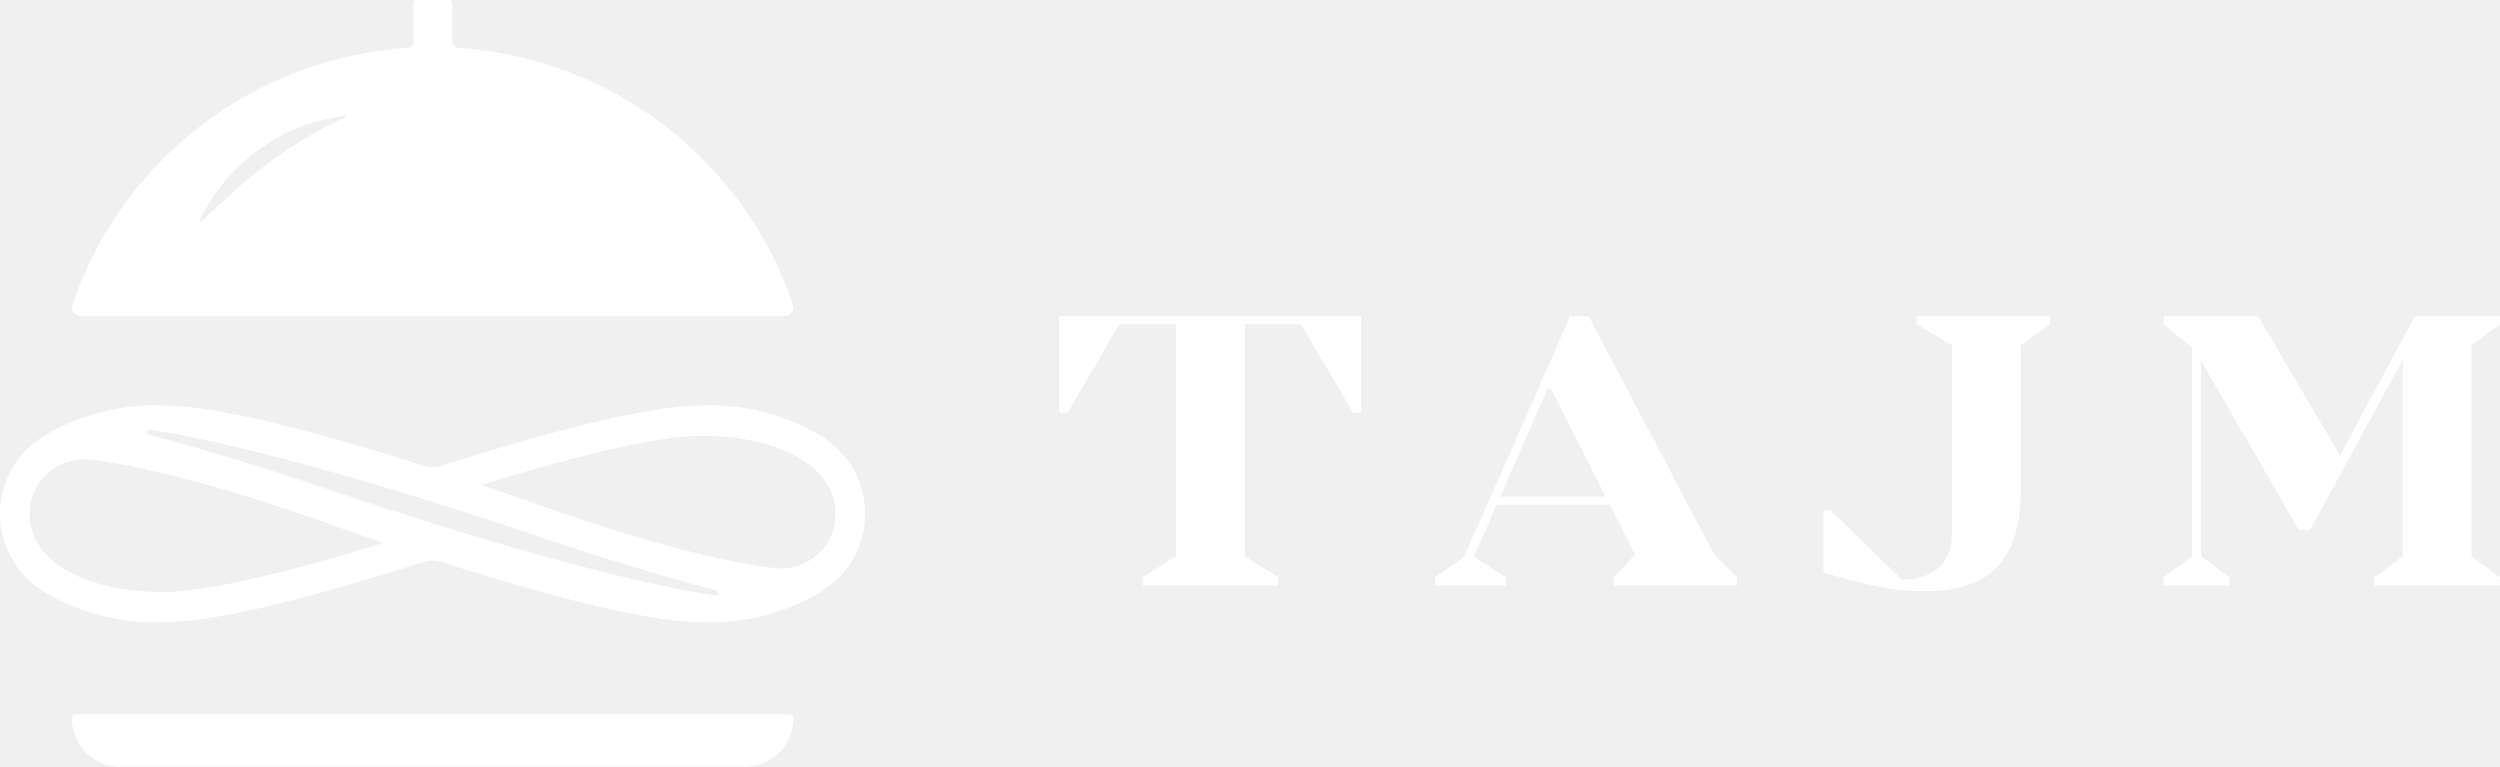
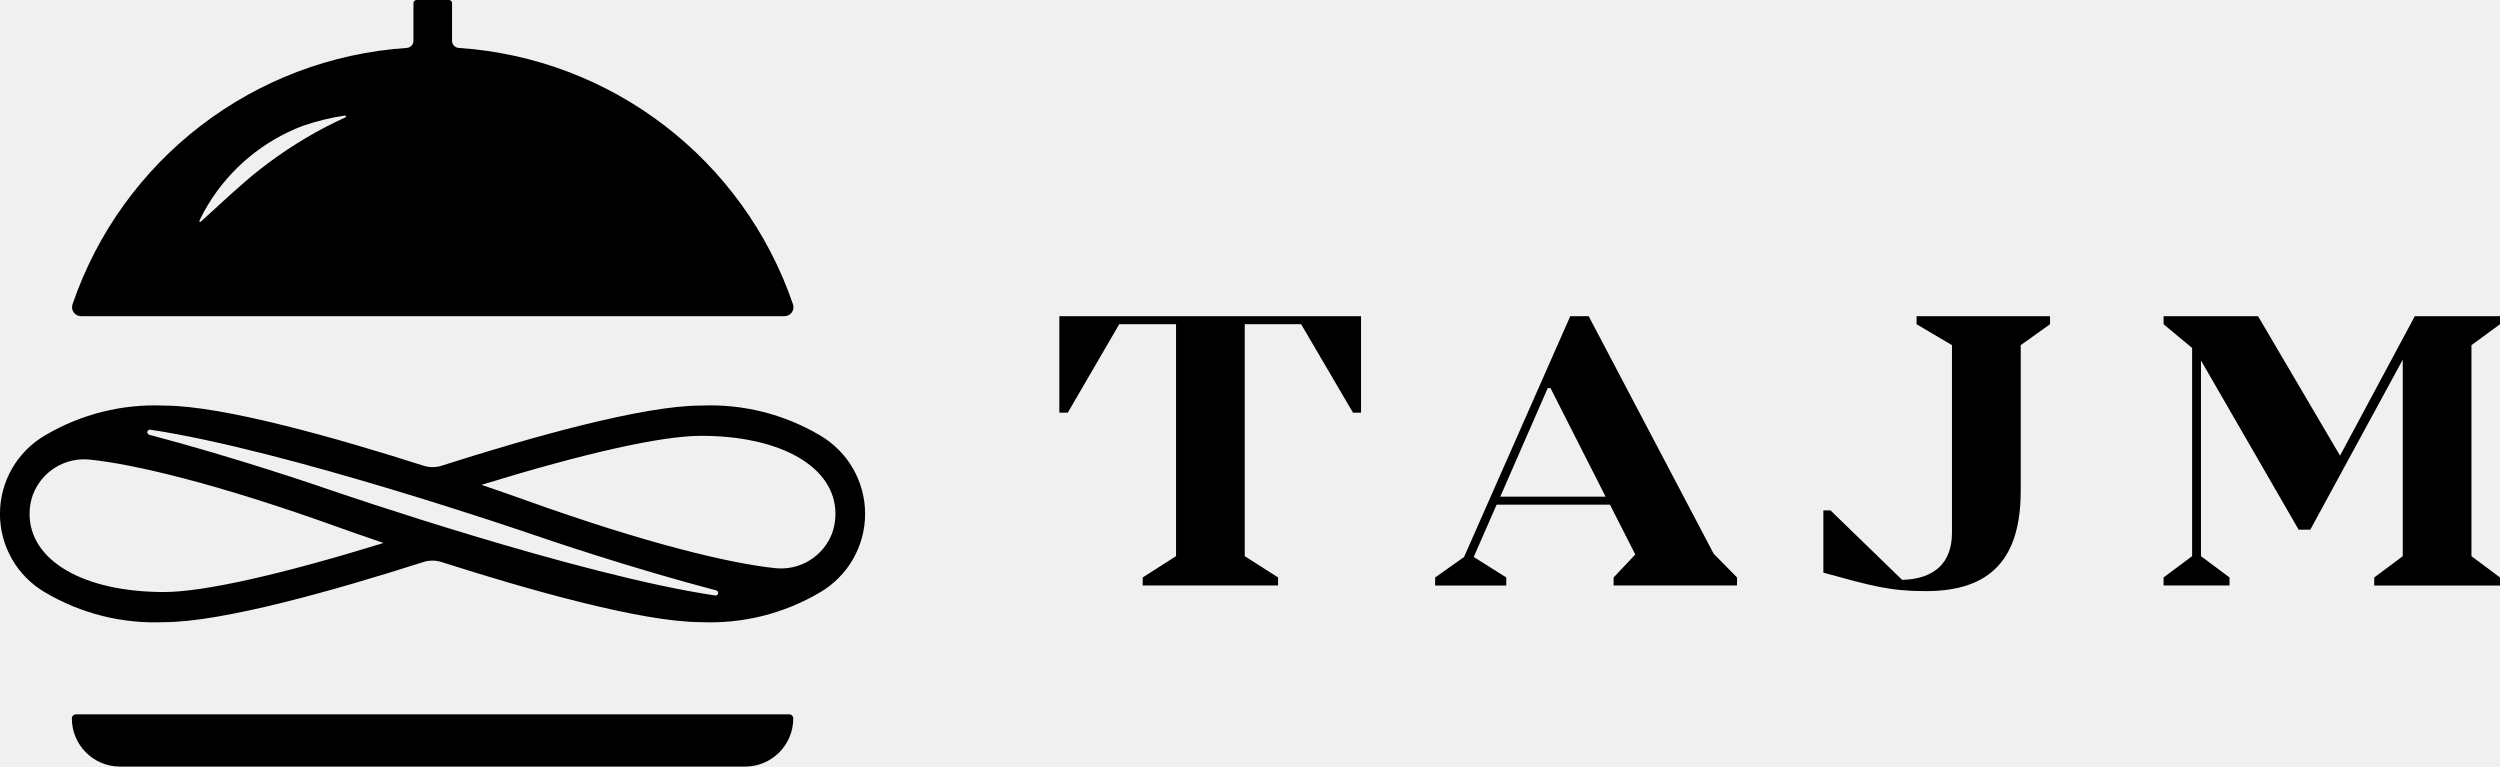
<svg xmlns="http://www.w3.org/2000/svg" width="162.485" height="49.824" viewBox="0 0 162.485 49.824">
-   <g id="Group_578" data-name="Group 578" transform="translate(-255.225 -84.768)" fill="#fff">
+   <g id="Group_578" data-name="Group 578" transform="translate(-255.225 -84.768)" fill="#000">
    <path id="Path_671" data-name="Path 671" d="M390.028 239.592h40.622a3.133 3.133 0 003.133-3.133.262.262 0 00-.262-.262h-46.364a.262.262 0 00-.262.262 3.133 3.133 0 003.133 3.133" transform="translate(-127 -105)" />
    <path id="Path_672" data-name="Path 672" d="M384.378 221.887a3.553 3.553 0 013.714-2.243c2.746.28 8.154 1.514 16.3 4.454.163.059 1.2.429 2.76.961-6.7 2.064-11.711 3.187-14.265 3.187-5.228 0-8.74-2.039-8.74-5.074a3.693 3.693 0 01.227-1.285m7.611-4.192c8.881 1.325 24.64 6.739 24.821 6.8 1.036.357 6.436 2.194 11.976 3.647a.169.169 0 01-.066.33c-8.868-1.308-24.7-6.748-24.884-6.81-1.032-.357-6.4-2.186-11.912-3.638a.169.169 0 01.065-.33m35.8.4c5.228 0 8.74 2.039 8.74 5.073a3.666 3.666 0 01-.229 1.289 3.551 3.551 0 01-3.725 2.234c-2.765-.289-8.169-1.526-16.291-4.449a170.19 170.19 0 00-2.76-.961c6.7-2.063 11.71-3.186 14.265-3.186m-42.629 10.177a13.984 13.984 0 007.732 1.934c3.78 0 11.073-2.061 16.85-3.907a1.948 1.948 0 011.187 0c5.48 1.752 13 3.906 16.86 3.906a13.986 13.986 0 007.732-1.934 5.906 5.906 0 000-10.208 13.984 13.984 0 00-7.732-1.934c-3.78 0-11.074 2.061-16.85 3.907a1.94 1.94 0 01-1.187 0c-5.48-1.752-13-3.906-16.86-3.906a13.984 13.984 0 00-7.732 1.934 5.906 5.906 0 000 10.208" transform="translate(-127 -105)" />
    <path id="Path_673" data-name="Path 673" d="M404.694 197.378a.223.223 0 01-.046.029c-.241.11-.479.223-.716.34a27.6 27.6 0 00-4.785 3.01c-1.361 1.066-2.6 2.277-3.883 3.426a.046.046 0 01-.048 0 .055.055 0 01-.031-.073c.16-.339.34-.667.531-.989l.03-.051a12.318 12.318 0 016.139-5.115 14.99 14.99 0 012.716-.67c.045-.008.107 0 .115.04a.058.058 0 01-.022.051m29.071 12.173a24.714 24.714 0 00-21.726-16.667.461.461 0 01-.433-.459v-2.447a.21.21 0 00-.21-.21h-2.089a.21.21 0 00-.21.21v2.447a.461.461 0 01-.433.459 24.712 24.712 0 00-21.726 16.667.581.581 0 00.552.768h45.722a.582.582 0 00.553-.768" transform="translate(-127 -105)" />
    <path id="Path_674" data-name="Path 674" d="M451.076 216.588h.549l3.343-5.747h3.693v15.072l-2.168 1.385v.523h8.8v-.521l-2.168-1.385v-15.074h3.667l3.369 5.747h.523v-6.269h-19.608z" transform="translate(-127 -105)" />
    <path id="Path_675" data-name="Path 675" d="M479.734 222.048l3.082-7.053H483l3.579 7.053zm7.367 5.773h8.019v-.521l-1.515-1.54-8.124-15.439h-1.2l-6.9 15.647-1.881 1.332v.523h4.624v-.523l-2.116-1.332 1.489-3.4h7.366l1.646 3.239-1.409 1.493z" transform="translate(-127 -105)" />
    <path id="Path_676" data-name="Path 676" d="M536.534 227.3v.523h8.176v-.523l-1.855-1.385V212.2l1.855-1.359v-.522h-5.538l-4.859 9.064-5.328-9.064h-6.14v.522l1.855 1.542v13.53l-1.855 1.385v.523h4.285v-.521l-1.855-1.385v-12.72l6.348 11h.757l6.009-11.05v12.773z" transform="translate(-127 -105)" />
    <path id="Path_677" data-name="Path 677" d="M515.463 210.319h-8.672v.522l2.3 1.359v12.2c0 1.934-1.123 3-3.239 3.057l-4.657-4.518h-.462v4.048c3.134.861 4.309 1.2 6.66 1.2 4.284 0 6.166-2.167 6.166-6.53V212.2l1.906-1.359z" transform="translate(-127 -105)" />
  </g>
</svg>
